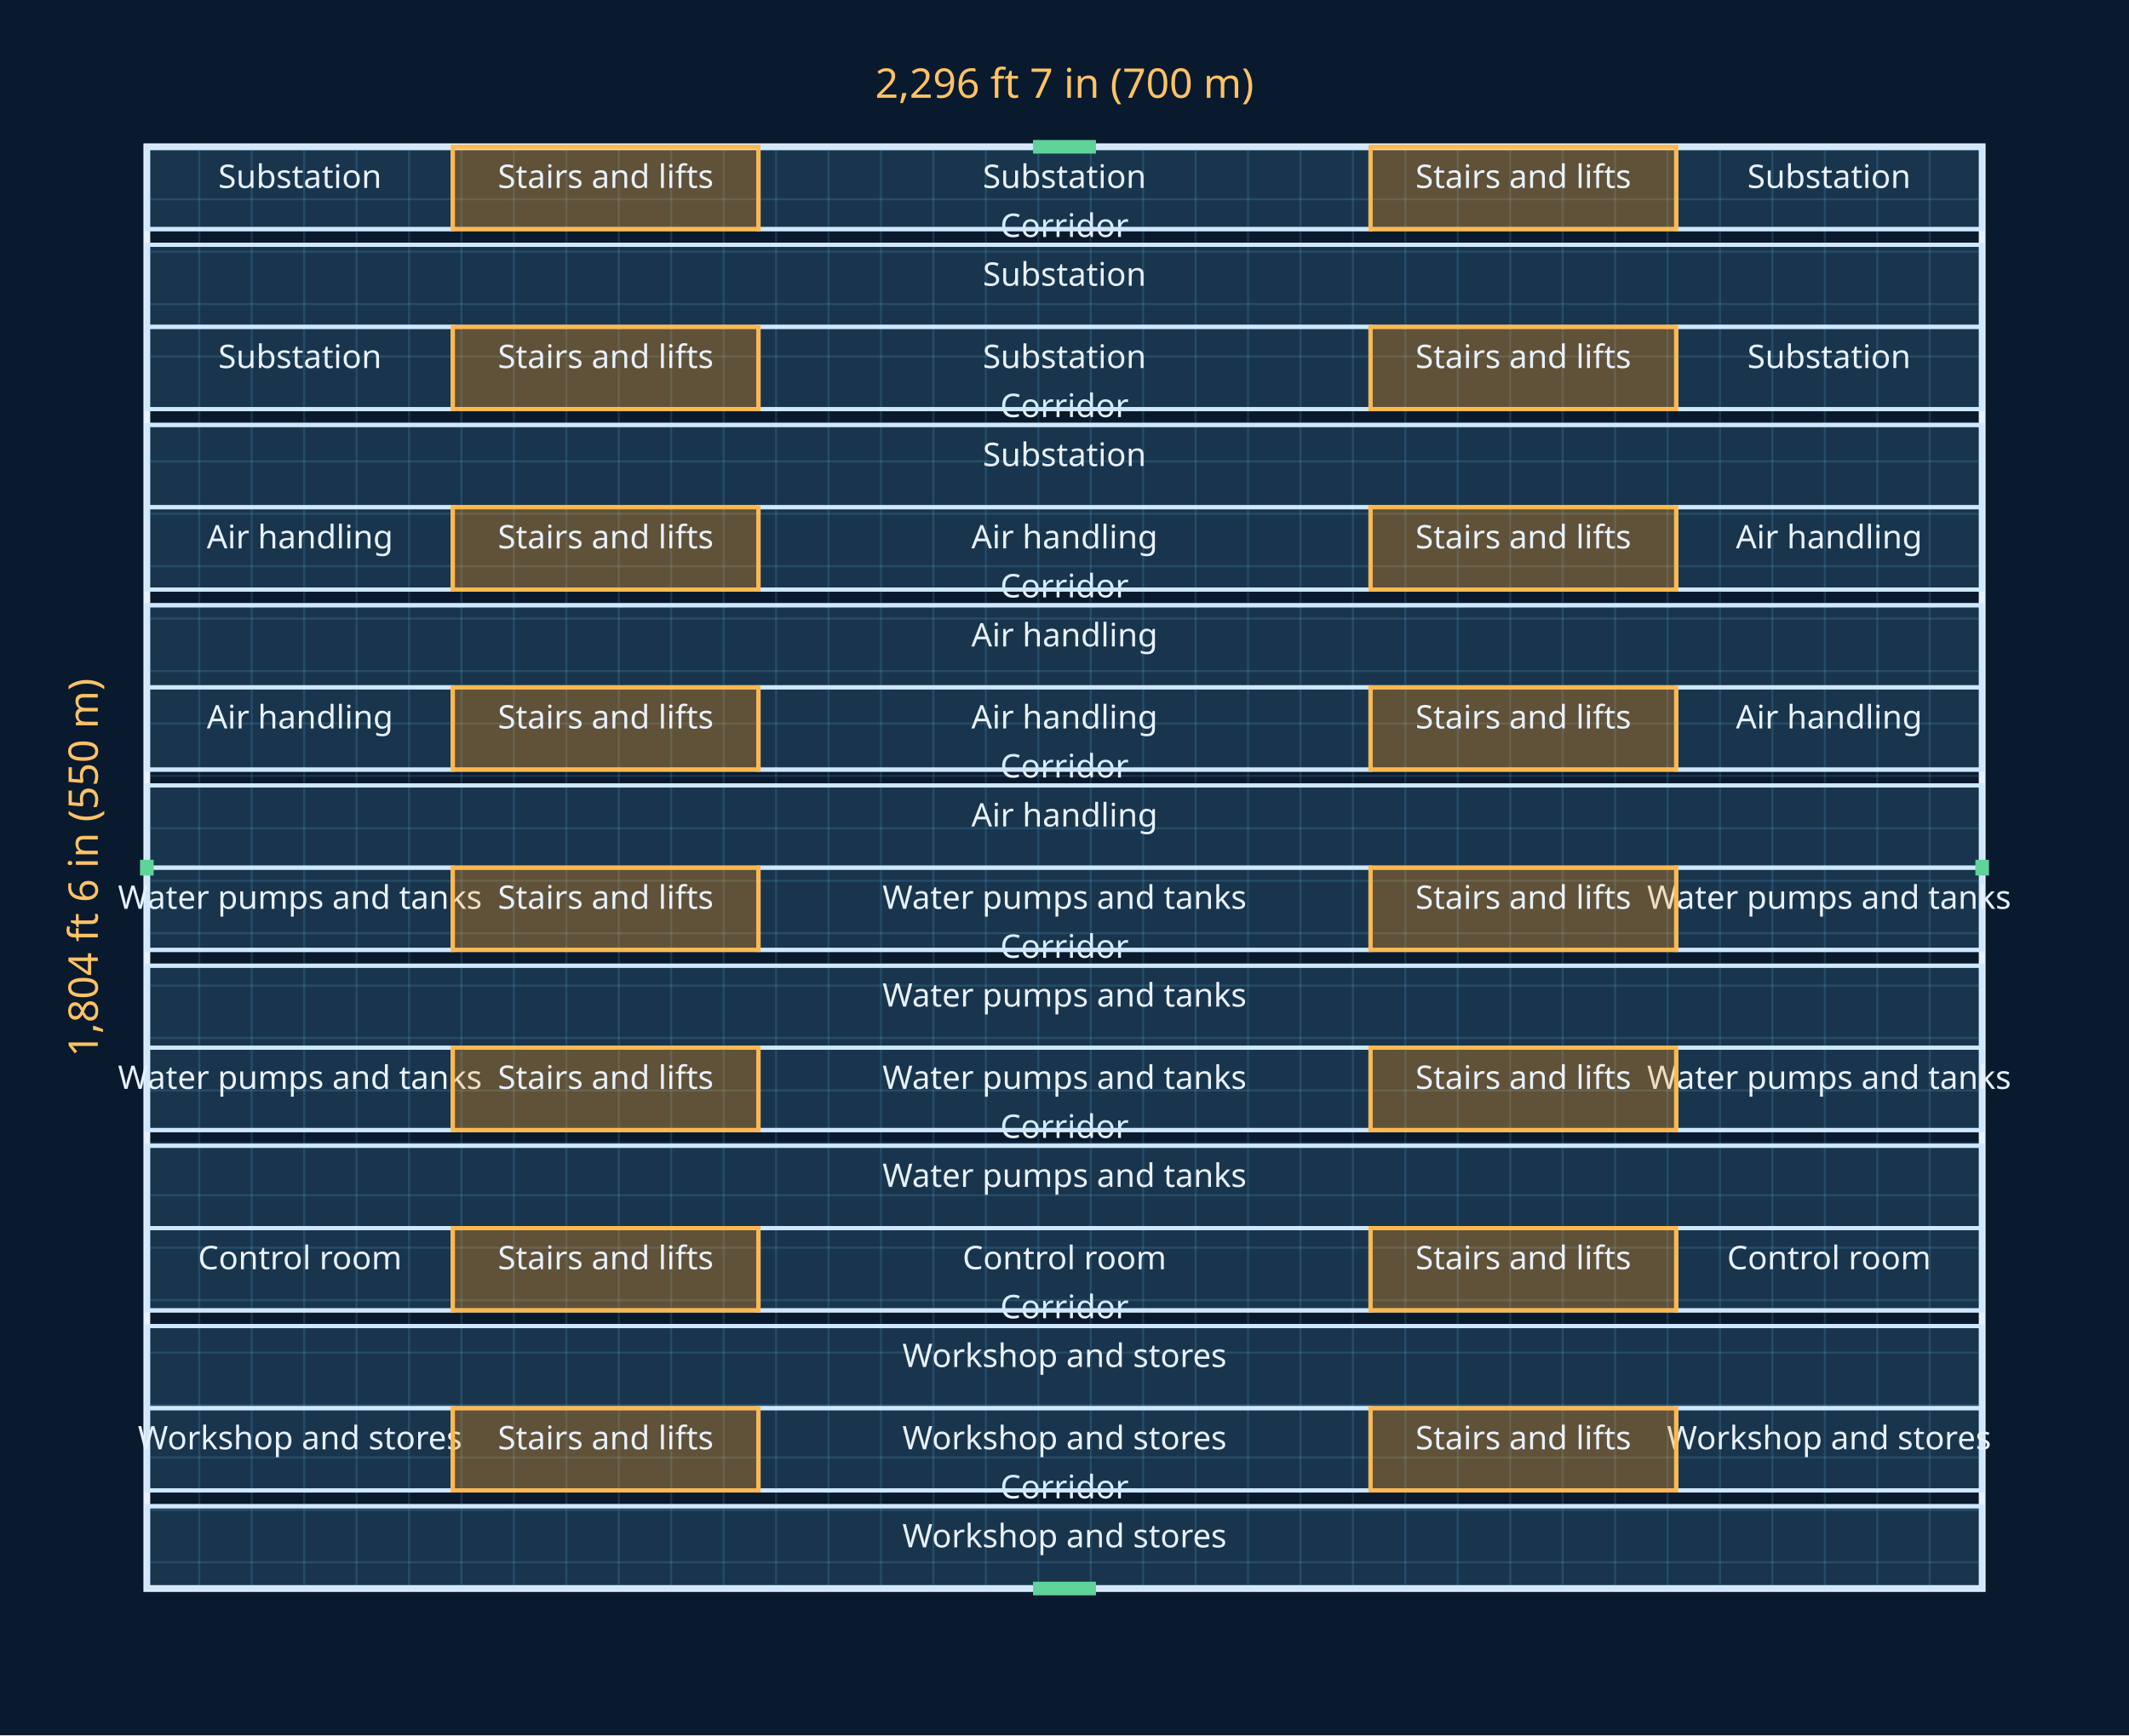
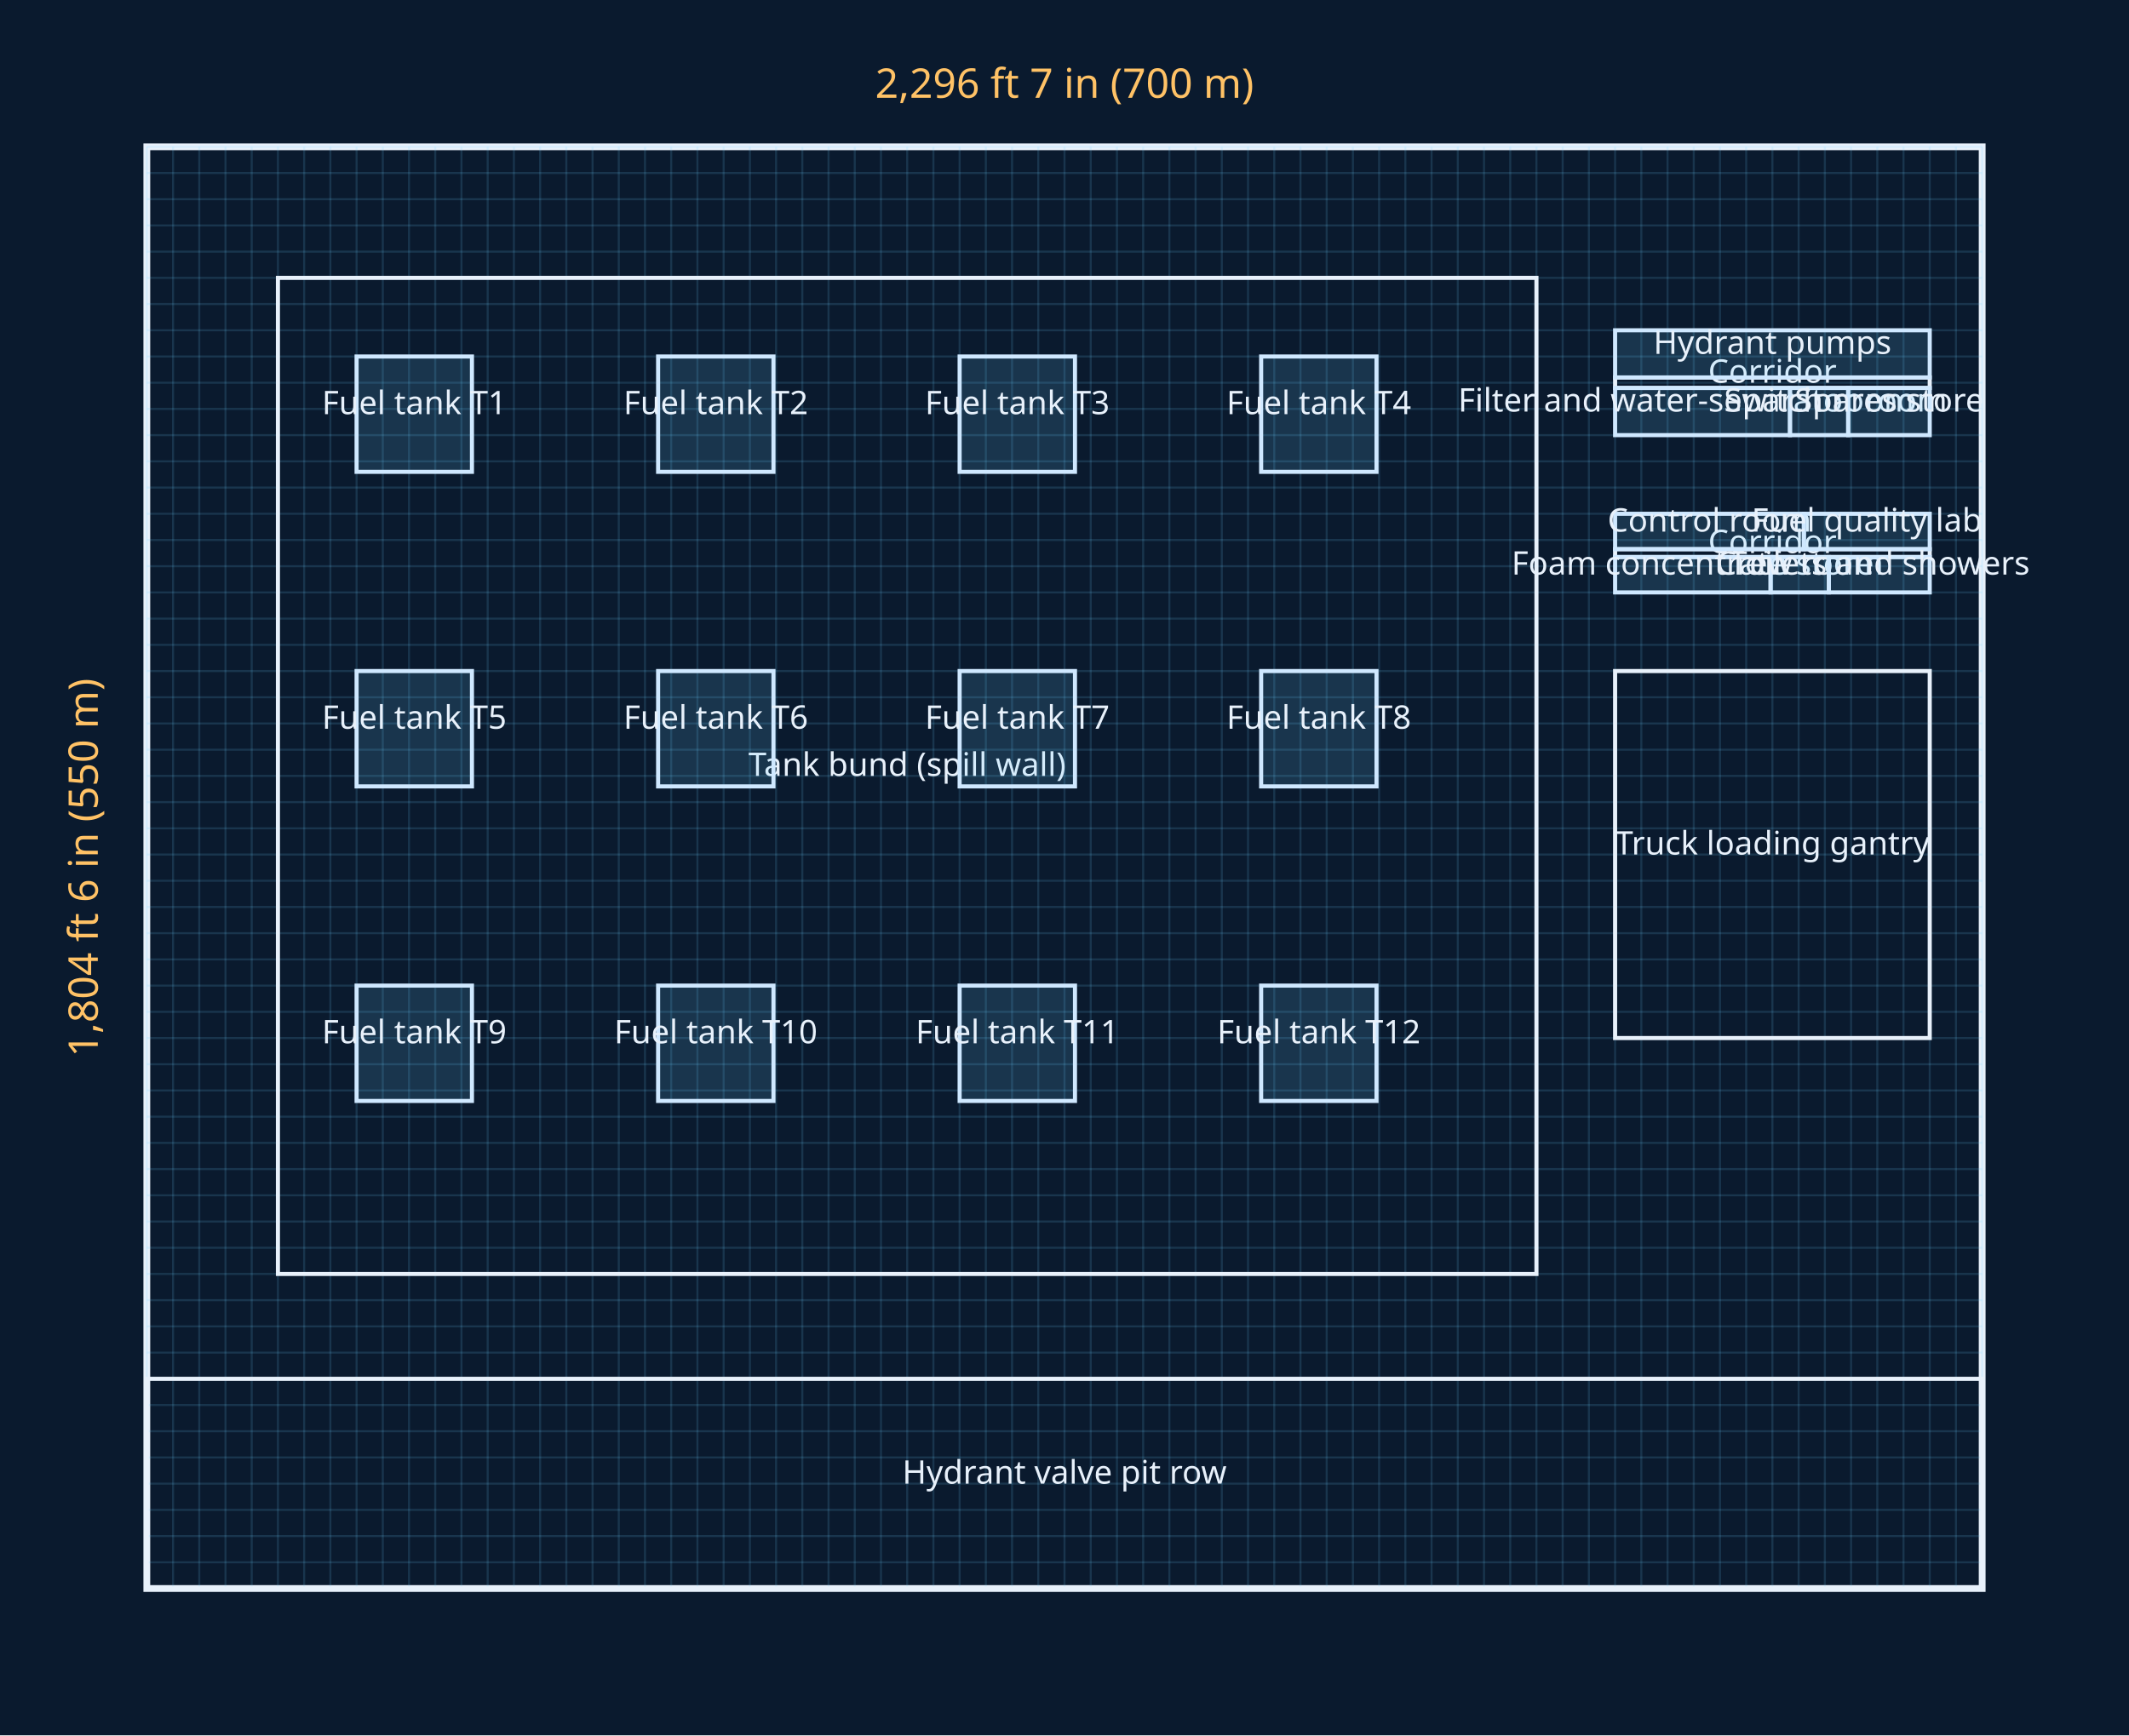
<svg xmlns="http://www.w3.org/2000/svg" viewBox="-56.0 -56.0 812.0 662.0" font-family="Segoe UI, sans-serif">
  <rect x="-56.0" y="-56.0" width="812.0" height="662.0" fill="#0a1a2e" />
  <rect x="0" y="0" width="700.0" height="550.0" fill="none" stroke="#e8f1fb" stroke-width="2.59" />
  <line x1="0.0" y1="0" x2="0.0" y2="550.0" stroke="#6fd0ff" stroke-opacity=".15" stroke-width="0.78" />
+   <line x1="10.0" y1="0" x2="10.0" y2="550.0" stroke="#6fd0ff" stroke-opacity=".15" stroke-width="0.78" />
  <line x1="20.0" y1="0" x2="20.0" y2="550.0" stroke="#6fd0ff" stroke-opacity=".15" stroke-width="0.78" />
+   <line x1="30.0" y1="0" x2="30.0" y2="550.0" stroke="#6fd0ff" stroke-opacity=".15" stroke-width="0.78" />
  <line x1="40.0" y1="0" x2="40.0" y2="550.0" stroke="#6fd0ff" stroke-opacity=".15" stroke-width="0.78" />
+   <line x1="50.0" y1="0" x2="50.0" y2="550.0" stroke="#6fd0ff" stroke-opacity=".15" stroke-width="0.78" />
  <line x1="60.0" y1="0" x2="60.0" y2="550.0" stroke="#6fd0ff" stroke-opacity=".15" stroke-width="0.78" />
+   <line x1="70.0" y1="0" x2="70.0" y2="550.0" stroke="#6fd0ff" stroke-opacity=".15" stroke-width="0.78" />
  <line x1="80.0" y1="0" x2="80.0" y2="550.0" stroke="#6fd0ff" stroke-opacity=".15" stroke-width="0.78" />
+   <line x1="90.0" y1="0" x2="90.0" y2="550.0" stroke="#6fd0ff" stroke-opacity=".15" stroke-width="0.78" />
  <line x1="100.0" y1="0" x2="100.0" y2="550.0" stroke="#6fd0ff" stroke-opacity=".15" stroke-width="0.78" />
+   <line x1="110.0" y1="0" x2="110.0" y2="550.0" stroke="#6fd0ff" stroke-opacity=".15" stroke-width="0.78" />
  <line x1="120.0" y1="0" x2="120.0" y2="550.0" stroke="#6fd0ff" stroke-opacity=".15" stroke-width="0.78" />
+   <line x1="130.0" y1="0" x2="130.0" y2="550.0" stroke="#6fd0ff" stroke-opacity=".15" stroke-width="0.78" />
  <line x1="140.0" y1="0" x2="140.0" y2="550.0" stroke="#6fd0ff" stroke-opacity=".15" stroke-width="0.78" />
+   <line x1="150.0" y1="0" x2="150.0" y2="550.0" stroke="#6fd0ff" stroke-opacity=".15" stroke-width="0.78" />
  <line x1="160.0" y1="0" x2="160.0" y2="550.0" stroke="#6fd0ff" stroke-opacity=".15" stroke-width="0.78" />
+   <line x1="170.0" y1="0" x2="170.0" y2="550.0" stroke="#6fd0ff" stroke-opacity=".15" stroke-width="0.78" />
  <line x1="180.0" y1="0" x2="180.0" y2="550.0" stroke="#6fd0ff" stroke-opacity=".15" stroke-width="0.78" />
+   <line x1="190.0" y1="0" x2="190.0" y2="550.0" stroke="#6fd0ff" stroke-opacity=".15" stroke-width="0.78" />
  <line x1="200.0" y1="0" x2="200.0" y2="550.0" stroke="#6fd0ff" stroke-opacity=".15" stroke-width="0.78" />
+   <line x1="210.0" y1="0" x2="210.0" y2="550.0" stroke="#6fd0ff" stroke-opacity=".15" stroke-width="0.78" />
  <line x1="220.0" y1="0" x2="220.0" y2="550.0" stroke="#6fd0ff" stroke-opacity=".15" stroke-width="0.78" />
+   <line x1="230.0" y1="0" x2="230.0" y2="550.0" stroke="#6fd0ff" stroke-opacity=".15" stroke-width="0.78" />
  <line x1="240.0" y1="0" x2="240.0" y2="550.0" stroke="#6fd0ff" stroke-opacity=".15" stroke-width="0.78" />
+   <line x1="250.0" y1="0" x2="250.0" y2="550.0" stroke="#6fd0ff" stroke-opacity=".15" stroke-width="0.78" />
  <line x1="260.0" y1="0" x2="260.0" y2="550.0" stroke="#6fd0ff" stroke-opacity=".15" stroke-width="0.78" />
+   <line x1="270.0" y1="0" x2="270.0" y2="550.0" stroke="#6fd0ff" stroke-opacity=".15" stroke-width="0.78" />
  <line x1="280.0" y1="0" x2="280.0" y2="550.0" stroke="#6fd0ff" stroke-opacity=".15" stroke-width="0.78" />
+   <line x1="290.0" y1="0" x2="290.0" y2="550.0" stroke="#6fd0ff" stroke-opacity=".15" stroke-width="0.78" />
  <line x1="300.0" y1="0" x2="300.0" y2="550.0" stroke="#6fd0ff" stroke-opacity=".15" stroke-width="0.78" />
+   <line x1="310.0" y1="0" x2="310.0" y2="550.0" stroke="#6fd0ff" stroke-opacity=".15" stroke-width="0.78" />
  <line x1="320.0" y1="0" x2="320.0" y2="550.0" stroke="#6fd0ff" stroke-opacity=".15" stroke-width="0.78" />
+   <line x1="330.0" y1="0" x2="330.0" y2="550.0" stroke="#6fd0ff" stroke-opacity=".15" stroke-width="0.78" />
  <line x1="340.0" y1="0" x2="340.0" y2="550.0" stroke="#6fd0ff" stroke-opacity=".15" stroke-width="0.78" />
+   <line x1="350.0" y1="0" x2="350.0" y2="550.0" stroke="#6fd0ff" stroke-opacity=".15" stroke-width="0.78" />
  <line x1="360.0" y1="0" x2="360.0" y2="550.0" stroke="#6fd0ff" stroke-opacity=".15" stroke-width="0.78" />
+   <line x1="370.0" y1="0" x2="370.0" y2="550.0" stroke="#6fd0ff" stroke-opacity=".15" stroke-width="0.78" />
  <line x1="380.0" y1="0" x2="380.0" y2="550.0" stroke="#6fd0ff" stroke-opacity=".15" stroke-width="0.78" />
+   <line x1="390.0" y1="0" x2="390.0" y2="550.0" stroke="#6fd0ff" stroke-opacity=".15" stroke-width="0.78" />
  <line x1="400.0" y1="0" x2="400.0" y2="550.0" stroke="#6fd0ff" stroke-opacity=".15" stroke-width="0.78" />
+   <line x1="410.0" y1="0" x2="410.0" y2="550.0" stroke="#6fd0ff" stroke-opacity=".15" stroke-width="0.78" />
  <line x1="420.0" y1="0" x2="420.0" y2="550.0" stroke="#6fd0ff" stroke-opacity=".15" stroke-width="0.78" />
+   <line x1="430.0" y1="0" x2="430.0" y2="550.0" stroke="#6fd0ff" stroke-opacity=".15" stroke-width="0.78" />
  <line x1="440.0" y1="0" x2="440.0" y2="550.0" stroke="#6fd0ff" stroke-opacity=".15" stroke-width="0.78" />
+   <line x1="450.0" y1="0" x2="450.0" y2="550.0" stroke="#6fd0ff" stroke-opacity=".15" stroke-width="0.78" />
  <line x1="460.0" y1="0" x2="460.0" y2="550.0" stroke="#6fd0ff" stroke-opacity=".15" stroke-width="0.78" />
+   <line x1="470.0" y1="0" x2="470.0" y2="550.0" stroke="#6fd0ff" stroke-opacity=".15" stroke-width="0.78" />
  <line x1="480.0" y1="0" x2="480.0" y2="550.0" stroke="#6fd0ff" stroke-opacity=".15" stroke-width="0.78" />
+   <line x1="490.0" y1="0" x2="490.0" y2="550.0" stroke="#6fd0ff" stroke-opacity=".15" stroke-width="0.78" />
  <line x1="500.0" y1="0" x2="500.0" y2="550.0" stroke="#6fd0ff" stroke-opacity=".15" stroke-width="0.78" />
+   <line x1="510.0" y1="0" x2="510.0" y2="550.0" stroke="#6fd0ff" stroke-opacity=".15" stroke-width="0.78" />
  <line x1="520.0" y1="0" x2="520.0" y2="550.0" stroke="#6fd0ff" stroke-opacity=".15" stroke-width="0.78" />
+   <line x1="530.0" y1="0" x2="530.0" y2="550.0" stroke="#6fd0ff" stroke-opacity=".15" stroke-width="0.78" />
  <line x1="540.0" y1="0" x2="540.0" y2="550.0" stroke="#6fd0ff" stroke-opacity=".15" stroke-width="0.78" />
+   <line x1="550.0" y1="0" x2="550.0" y2="550.0" stroke="#6fd0ff" stroke-opacity=".15" stroke-width="0.78" />
  <line x1="560.0" y1="0" x2="560.0" y2="550.0" stroke="#6fd0ff" stroke-opacity=".15" stroke-width="0.78" />
+   <line x1="570.0" y1="0" x2="570.0" y2="550.0" stroke="#6fd0ff" stroke-opacity=".15" stroke-width="0.78" />
  <line x1="580.0" y1="0" x2="580.0" y2="550.0" stroke="#6fd0ff" stroke-opacity=".15" stroke-width="0.78" />
+   <line x1="590.0" y1="0" x2="590.0" y2="550.0" stroke="#6fd0ff" stroke-opacity=".15" stroke-width="0.78" />
  <line x1="600.0" y1="0" x2="600.0" y2="550.0" stroke="#6fd0ff" stroke-opacity=".15" stroke-width="0.78" />
+   <line x1="610.0" y1="0" x2="610.0" y2="550.0" stroke="#6fd0ff" stroke-opacity=".15" stroke-width="0.78" />
  <line x1="620.0" y1="0" x2="620.0" y2="550.0" stroke="#6fd0ff" stroke-opacity=".15" stroke-width="0.78" />
+   <line x1="630.0" y1="0" x2="630.0" y2="550.0" stroke="#6fd0ff" stroke-opacity=".15" stroke-width="0.78" />
  <line x1="640.0" y1="0" x2="640.0" y2="550.0" stroke="#6fd0ff" stroke-opacity=".15" stroke-width="0.78" />
+   <line x1="650.0" y1="0" x2="650.0" y2="550.0" stroke="#6fd0ff" stroke-opacity=".15" stroke-width="0.78" />
  <line x1="660.0" y1="0" x2="660.0" y2="550.0" stroke="#6fd0ff" stroke-opacity=".15" stroke-width="0.78" />
+   <line x1="670.0" y1="0" x2="670.0" y2="550.0" stroke="#6fd0ff" stroke-opacity=".15" stroke-width="0.78" />
  <line x1="680.0" y1="0" x2="680.0" y2="550.0" stroke="#6fd0ff" stroke-opacity=".15" stroke-width="0.78" />
+   <line x1="690.0" y1="0" x2="690.0" y2="550.0" stroke="#6fd0ff" stroke-opacity=".15" stroke-width="0.78" />
  <line x1="700.0" y1="0" x2="700.0" y2="550.0" stroke="#6fd0ff" stroke-opacity=".15" stroke-width="0.78" />
  <line x1="0" y1="0.0" x2="700.0" y2="0.0" stroke="#6fd0ff" stroke-opacity=".15" stroke-width="0.78" />
+   <line x1="0" y1="10.0" x2="700.0" y2="10.0" stroke="#6fd0ff" stroke-opacity=".15" stroke-width="0.78" />
  <line x1="0" y1="20.0" x2="700.0" y2="20.0" stroke="#6fd0ff" stroke-opacity=".15" stroke-width="0.78" />
+   <line x1="0" y1="30.0" x2="700.0" y2="30.0" stroke="#6fd0ff" stroke-opacity=".15" stroke-width="0.78" />
  <line x1="0" y1="40.0" x2="700.0" y2="40.0" stroke="#6fd0ff" stroke-opacity=".15" stroke-width="0.78" />
+   <line x1="0" y1="50.0" x2="700.0" y2="50.0" stroke="#6fd0ff" stroke-opacity=".15" stroke-width="0.78" />
  <line x1="0" y1="60.0" x2="700.0" y2="60.0" stroke="#6fd0ff" stroke-opacity=".15" stroke-width="0.78" />
+   <line x1="0" y1="70.0" x2="700.0" y2="70.0" stroke="#6fd0ff" stroke-opacity=".15" stroke-width="0.78" />
  <line x1="0" y1="80.0" x2="700.0" y2="80.0" stroke="#6fd0ff" stroke-opacity=".15" stroke-width="0.78" />
+   <line x1="0" y1="90.0" x2="700.0" y2="90.0" stroke="#6fd0ff" stroke-opacity=".15" stroke-width="0.78" />
  <line x1="0" y1="100.0" x2="700.0" y2="100.0" stroke="#6fd0ff" stroke-opacity=".15" stroke-width="0.78" />
+   <line x1="0" y1="110.0" x2="700.0" y2="110.0" stroke="#6fd0ff" stroke-opacity=".15" stroke-width="0.78" />
  <line x1="0" y1="120.0" x2="700.0" y2="120.0" stroke="#6fd0ff" stroke-opacity=".15" stroke-width="0.78" />
+   <line x1="0" y1="130.0" x2="700.0" y2="130.0" stroke="#6fd0ff" stroke-opacity=".15" stroke-width="0.78" />
  <line x1="0" y1="140.0" x2="700.0" y2="140.0" stroke="#6fd0ff" stroke-opacity=".15" stroke-width="0.78" />
+   <line x1="0" y1="150.0" x2="700.0" y2="150.0" stroke="#6fd0ff" stroke-opacity=".15" stroke-width="0.78" />
  <line x1="0" y1="160.0" x2="700.0" y2="160.0" stroke="#6fd0ff" stroke-opacity=".15" stroke-width="0.78" />
+   <line x1="0" y1="170.0" x2="700.0" y2="170.0" stroke="#6fd0ff" stroke-opacity=".15" stroke-width="0.78" />
  <line x1="0" y1="180.0" x2="700.0" y2="180.0" stroke="#6fd0ff" stroke-opacity=".15" stroke-width="0.78" />
+   <line x1="0" y1="190.0" x2="700.0" y2="190.0" stroke="#6fd0ff" stroke-opacity=".15" stroke-width="0.78" />
  <line x1="0" y1="200.0" x2="700.0" y2="200.0" stroke="#6fd0ff" stroke-opacity=".15" stroke-width="0.78" />
+   <line x1="0" y1="210.0" x2="700.0" y2="210.0" stroke="#6fd0ff" stroke-opacity=".15" stroke-width="0.78" />
  <line x1="0" y1="220.0" x2="700.0" y2="220.0" stroke="#6fd0ff" stroke-opacity=".15" stroke-width="0.78" />
+   <line x1="0" y1="230.0" x2="700.0" y2="230.0" stroke="#6fd0ff" stroke-opacity=".15" stroke-width="0.78" />
  <line x1="0" y1="240.0" x2="700.0" y2="240.0" stroke="#6fd0ff" stroke-opacity=".15" stroke-width="0.78" />
+   <line x1="0" y1="250.0" x2="700.0" y2="250.0" stroke="#6fd0ff" stroke-opacity=".15" stroke-width="0.78" />
  <line x1="0" y1="260.0" x2="700.0" y2="260.0" stroke="#6fd0ff" stroke-opacity=".15" stroke-width="0.78" />
+   <line x1="0" y1="270.0" x2="700.0" y2="270.0" stroke="#6fd0ff" stroke-opacity=".15" stroke-width="0.78" />
  <line x1="0" y1="280.0" x2="700.0" y2="280.0" stroke="#6fd0ff" stroke-opacity=".15" stroke-width="0.78" />
+   <line x1="0" y1="290.0" x2="700.0" y2="290.0" stroke="#6fd0ff" stroke-opacity=".15" stroke-width="0.78" />
  <line x1="0" y1="300.0" x2="700.0" y2="300.0" stroke="#6fd0ff" stroke-opacity=".15" stroke-width="0.78" />
+   <line x1="0" y1="310.0" x2="700.0" y2="310.0" stroke="#6fd0ff" stroke-opacity=".15" stroke-width="0.78" />
  <line x1="0" y1="320.0" x2="700.0" y2="320.0" stroke="#6fd0ff" stroke-opacity=".15" stroke-width="0.78" />
+   <line x1="0" y1="330.0" x2="700.0" y2="330.0" stroke="#6fd0ff" stroke-opacity=".15" stroke-width="0.78" />
  <line x1="0" y1="340.0" x2="700.0" y2="340.0" stroke="#6fd0ff" stroke-opacity=".15" stroke-width="0.78" />
+   <line x1="0" y1="350.0" x2="700.0" y2="350.0" stroke="#6fd0ff" stroke-opacity=".15" stroke-width="0.78" />
  <line x1="0" y1="360.0" x2="700.0" y2="360.0" stroke="#6fd0ff" stroke-opacity=".15" stroke-width="0.78" />
+   <line x1="0" y1="370.0" x2="700.0" y2="370.0" stroke="#6fd0ff" stroke-opacity=".15" stroke-width="0.78" />
  <line x1="0" y1="380.0" x2="700.0" y2="380.0" stroke="#6fd0ff" stroke-opacity=".15" stroke-width="0.78" />
+   <line x1="0" y1="390.0" x2="700.0" y2="390.0" stroke="#6fd0ff" stroke-opacity=".15" stroke-width="0.78" />
  <line x1="0" y1="400.0" x2="700.0" y2="400.0" stroke="#6fd0ff" stroke-opacity=".15" stroke-width="0.78" />
+   <line x1="0" y1="410.0" x2="700.0" y2="410.0" stroke="#6fd0ff" stroke-opacity=".15" stroke-width="0.78" />
  <line x1="0" y1="420.0" x2="700.0" y2="420.0" stroke="#6fd0ff" stroke-opacity=".15" stroke-width="0.78" />
+   <line x1="0" y1="430.0" x2="700.0" y2="430.0" stroke="#6fd0ff" stroke-opacity=".15" stroke-width="0.78" />
  <line x1="0" y1="440.0" x2="700.0" y2="440.0" stroke="#6fd0ff" stroke-opacity=".15" stroke-width="0.78" />
+   <line x1="0" y1="450.0" x2="700.0" y2="450.0" stroke="#6fd0ff" stroke-opacity=".15" stroke-width="0.78" />
  <line x1="0" y1="460.0" x2="700.0" y2="460.0" stroke="#6fd0ff" stroke-opacity=".15" stroke-width="0.78" />
+   <line x1="0" y1="470.0" x2="700.0" y2="470.0" stroke="#6fd0ff" stroke-opacity=".15" stroke-width="0.78" />
  <line x1="0" y1="480.0" x2="700.0" y2="480.0" stroke="#6fd0ff" stroke-opacity=".15" stroke-width="0.78" />
+   <line x1="0" y1="490.0" x2="700.0" y2="490.0" stroke="#6fd0ff" stroke-opacity=".15" stroke-width="0.78" />
  <line x1="0" y1="500.0" x2="700.0" y2="500.0" stroke="#6fd0ff" stroke-opacity=".15" stroke-width="0.78" />
+   <line x1="0" y1="510.0" x2="700.0" y2="510.0" stroke="#6fd0ff" stroke-opacity=".15" stroke-width="0.78" />
  <line x1="0" y1="520.0" x2="700.0" y2="520.0" stroke="#6fd0ff" stroke-opacity=".15" stroke-width="0.78" />
+   <line x1="0" y1="530.0" x2="700.0" y2="530.0" stroke="#6fd0ff" stroke-opacity=".15" stroke-width="0.78" />
  <line x1="0" y1="540.0" x2="700.0" y2="540.0" stroke="#6fd0ff" stroke-opacity=".15" stroke-width="0.78" />
-   <polygon points="0.0,31.4 700.0,31.4 700.0,37.4 0.0,37.4" fill="none" stroke="#e8f1fb" stroke-width="1.56" />
-   <text x="350.0" y="34.4" font-size="12.4" fill="#e8f1fb" text-anchor="middle">Corridor</text>
-   <polygon points="0.0,100.1 700.0,100.1 700.0,106.1 0.0,106.1" fill="none" stroke="#e8f1fb" stroke-width="1.56" />
-   <text x="350.0" y="103.1" font-size="12.4" fill="#e8f1fb" text-anchor="middle">Corridor</text>
-   <polygon points="0.0,168.9 700.0,168.9 700.0,174.9 0.0,174.9" fill="none" stroke="#e8f1fb" stroke-width="1.56" />
-   <text x="350.0" y="171.9" font-size="12.4" fill="#e8f1fb" text-anchor="middle">Corridor</text>
-   <polygon points="0.0,237.6 700.0,237.6 700.0,243.6 0.0,243.6" fill="none" stroke="#e8f1fb" stroke-width="1.56" />
-   <text x="350.0" y="240.6" font-size="12.4" fill="#e8f1fb" text-anchor="middle">Corridor</text>
-   <polygon points="0.0,306.4 700.0,306.4 700.0,312.4 0.0,312.4" fill="none" stroke="#e8f1fb" stroke-width="1.56" />
-   <text x="350.0" y="309.4" font-size="12.4" fill="#e8f1fb" text-anchor="middle">Corridor</text>
-   <polygon points="0.0,375.1 700.0,375.1 700.0,381.1 0.0,381.1" fill="none" stroke="#e8f1fb" stroke-width="1.56" />
-   <text x="350.0" y="378.1" font-size="12.4" fill="#e8f1fb" text-anchor="middle">Corridor</text>
-   <polygon points="0.0,443.9 700.0,443.9 700.0,449.9 0.0,449.9" fill="none" stroke="#e8f1fb" stroke-width="1.56" />
-   <text x="350.0" y="446.9" font-size="12.4" fill="#e8f1fb" text-anchor="middle">Corridor</text>
-   <polygon points="0.0,512.6 700.0,512.6 700.0,518.6 0.0,518.6" fill="none" stroke="#e8f1fb" stroke-width="1.56" />
-   <text x="350.0" y="515.6" font-size="12.4" fill="#e8f1fb" text-anchor="middle">Corridor</text>
-   <polygon points="0.0,0.0 116.7,0.0 116.7,31.4 0.0,31.4" fill="rgba(111,208,255,.15)" stroke="#cfe8ff" stroke-width="1.56" />
-   <text x="58.4" y="15.7" font-size="12.4" fill="#e8f1fb" text-anchor="middle">Substation</text>
-   <polygon points="233.3,0.0 466.7,0.0 466.7,31.4 233.3,31.4" fill="rgba(111,208,255,.15)" stroke="#cfe8ff" stroke-width="1.56" />
-   <text x="350.0" y="15.7" font-size="12.4" fill="#e8f1fb" text-anchor="middle">Substation</text>
-   <polygon points="583.3,0.0 700.0,0.0 700.0,31.4 583.3,31.4" fill="rgba(111,208,255,.15)" stroke="#cfe8ff" stroke-width="1.56" />
-   <text x="641.6" y="15.7" font-size="12.4" fill="#e8f1fb" text-anchor="middle">Substation</text>
-   <polygon points="0.0,37.4 700.0,37.4 700.0,68.7 0.0,68.7" fill="rgba(111,208,255,.15)" stroke="#cfe8ff" stroke-width="1.56" />
-   <text x="350.0" y="53.0" font-size="12.4" fill="#e8f1fb" text-anchor="middle">Substation</text>
-   <polygon points="0.0,68.7 116.7,68.7 116.7,100.1 0.0,100.1" fill="rgba(111,208,255,.15)" stroke="#cfe8ff" stroke-width="1.56" />
-   <text x="58.4" y="84.4" font-size="12.4" fill="#e8f1fb" text-anchor="middle">Substation</text>
-   <polygon points="233.3,68.7 466.7,68.7 466.7,100.1 233.3,100.1" fill="rgba(111,208,255,.15)" stroke="#cfe8ff" stroke-width="1.56" />
-   <text x="350.0" y="84.4" font-size="12.4" fill="#e8f1fb" text-anchor="middle">Substation</text>
-   <polygon points="583.3,68.7 700.0,68.7 700.0,100.1 583.3,100.1" fill="rgba(111,208,255,.15)" stroke="#cfe8ff" stroke-width="1.56" />
-   <text x="641.6" y="84.4" font-size="12.4" fill="#e8f1fb" text-anchor="middle">Substation</text>
-   <polygon points="0.0,106.1 700.0,106.1 700.0,137.5 0.0,137.5" fill="rgba(111,208,255,.15)" stroke="#cfe8ff" stroke-width="1.56" />
-   <text x="350.0" y="121.8" font-size="12.4" fill="#e8f1fb" text-anchor="middle">Substation</text>
-   <polygon points="0.0,137.5 116.7,137.5 116.7,168.9 0.0,168.9" fill="rgba(111,208,255,.15)" stroke="#cfe8ff" stroke-width="1.56" />
-   <text x="58.4" y="153.2" font-size="12.4" fill="#e8f1fb" text-anchor="middle">Air handling</text>
-   <polygon points="233.3,137.5 466.7,137.5 466.7,168.9 233.3,168.9" fill="rgba(111,208,255,.15)" stroke="#cfe8ff" stroke-width="1.56" />
-   <text x="350.0" y="153.2" font-size="12.4" fill="#e8f1fb" text-anchor="middle">Air handling</text>
-   <polygon points="583.3,137.5 700.0,137.5 700.0,168.9 583.3,168.9" fill="rgba(111,208,255,.15)" stroke="#cfe8ff" stroke-width="1.56" />
-   <text x="641.6" y="153.2" font-size="12.4" fill="#e8f1fb" text-anchor="middle">Air handling</text>
-   <polygon points="0.0,174.9 700.0,174.9 700.0,206.2 0.0,206.2" fill="rgba(111,208,255,.15)" stroke="#cfe8ff" stroke-width="1.56" />
-   <text x="350.0" y="190.6" font-size="12.4" fill="#e8f1fb" text-anchor="middle">Air handling</text>
-   <polygon points="0.0,206.2 116.7,206.2 116.7,237.6 0.0,237.6" fill="rgba(111,208,255,.15)" stroke="#cfe8ff" stroke-width="1.56" />
-   <text x="58.4" y="221.9" font-size="12.4" fill="#e8f1fb" text-anchor="middle">Air handling</text>
-   <polygon points="233.3,206.2 466.7,206.2 466.7,237.6 233.3,237.6" fill="rgba(111,208,255,.15)" stroke="#cfe8ff" stroke-width="1.56" />
-   <text x="350.0" y="221.9" font-size="12.4" fill="#e8f1fb" text-anchor="middle">Air handling</text>
-   <polygon points="583.3,206.2 700.0,206.2 700.0,237.6 583.3,237.6" fill="rgba(111,208,255,.15)" stroke="#cfe8ff" stroke-width="1.56" />
-   <text x="641.6" y="221.9" font-size="12.4" fill="#e8f1fb" text-anchor="middle">Air handling</text>
-   <polygon points="0.0,243.6 700.0,243.6 700.0,275.0 0.0,275.0" fill="rgba(111,208,255,.15)" stroke="#cfe8ff" stroke-width="1.56" />
-   <text x="350.0" y="259.3" font-size="12.4" fill="#e8f1fb" text-anchor="middle">Air handling</text>
-   <polygon points="0.0,275.0 116.7,275.0 116.7,306.4 0.0,306.4" fill="rgba(111,208,255,.15)" stroke="#cfe8ff" stroke-width="1.56" />
-   <text x="58.4" y="290.7" font-size="12.4" fill="#e8f1fb" text-anchor="middle">Water pumps and tanks</text>
-   <polygon points="233.3,275.0 466.7,275.0 466.7,306.4 233.3,306.4" fill="rgba(111,208,255,.15)" stroke="#cfe8ff" stroke-width="1.56" />
-   <text x="350.0" y="290.7" font-size="12.4" fill="#e8f1fb" text-anchor="middle">Water pumps and tanks</text>
-   <polygon points="583.3,275.0 700.0,275.0 700.0,306.4 583.3,306.4" fill="rgba(111,208,255,.15)" stroke="#cfe8ff" stroke-width="1.56" />
-   <text x="641.6" y="290.7" font-size="12.4" fill="#e8f1fb" text-anchor="middle">Water pumps and tanks</text>
-   <polygon points="0.0,312.4 700.0,312.4 700.0,343.7 0.0,343.7" fill="rgba(111,208,255,.15)" stroke="#cfe8ff" stroke-width="1.56" />
-   <text x="350.0" y="328.0" font-size="12.4" fill="#e8f1fb" text-anchor="middle">Water pumps and tanks</text>
-   <polygon points="0.0,343.7 116.7,343.7 116.7,375.1 0.0,375.1" fill="rgba(111,208,255,.15)" stroke="#cfe8ff" stroke-width="1.56" />
-   <text x="58.4" y="359.4" font-size="12.4" fill="#e8f1fb" text-anchor="middle">Water pumps and tanks</text>
-   <polygon points="233.3,343.7 466.7,343.7 466.7,375.1 233.3,375.1" fill="rgba(111,208,255,.15)" stroke="#cfe8ff" stroke-width="1.56" />
-   <text x="350.0" y="359.4" font-size="12.4" fill="#e8f1fb" text-anchor="middle">Water pumps and tanks</text>
-   <polygon points="583.3,343.7 700.0,343.7 700.0,375.1 583.3,375.1" fill="rgba(111,208,255,.15)" stroke="#cfe8ff" stroke-width="1.56" />
-   <text x="641.6" y="359.4" font-size="12.4" fill="#e8f1fb" text-anchor="middle">Water pumps and tanks</text>
-   <polygon points="0.0,381.1 700.0,381.1 700.0,412.5 0.0,412.5" fill="rgba(111,208,255,.15)" stroke="#cfe8ff" stroke-width="1.56" />
-   <text x="350.0" y="396.8" font-size="12.4" fill="#e8f1fb" text-anchor="middle">Water pumps and tanks</text>
-   <polygon points="0.0,412.5 116.7,412.5 116.7,443.9 0.0,443.9" fill="rgba(111,208,255,.15)" stroke="#cfe8ff" stroke-width="1.56" />
-   <text x="58.4" y="428.2" font-size="12.4" fill="#e8f1fb" text-anchor="middle">Control room</text>
-   <polygon points="233.3,412.5 466.7,412.5 466.7,443.9 233.3,443.9" fill="rgba(111,208,255,.15)" stroke="#cfe8ff" stroke-width="1.56" />
-   <text x="350.0" y="428.2" font-size="12.4" fill="#e8f1fb" text-anchor="middle">Control room</text>
-   <polygon points="583.3,412.5 700.0,412.5 700.0,443.9 583.3,443.9" fill="rgba(111,208,255,.15)" stroke="#cfe8ff" stroke-width="1.56" />
-   <text x="641.6" y="428.2" font-size="12.4" fill="#e8f1fb" text-anchor="middle">Control room</text>
-   <polygon points="0.0,449.9 700.0,449.9 700.0,481.2 0.0,481.2" fill="rgba(111,208,255,.15)" stroke="#cfe8ff" stroke-width="1.56" />
-   <text x="350.0" y="465.5" font-size="12.4" fill="#e8f1fb" text-anchor="middle">Workshop and stores</text>
-   <polygon points="0.0,481.2 116.7,481.2 116.7,512.6 0.0,512.6" fill="rgba(111,208,255,.15)" stroke="#cfe8ff" stroke-width="1.56" />
-   <text x="58.4" y="496.9" font-size="12.4" fill="#e8f1fb" text-anchor="middle">Workshop and stores</text>
-   <polygon points="233.3,481.2 466.7,481.2 466.7,512.6 233.3,512.6" fill="rgba(111,208,255,.15)" stroke="#cfe8ff" stroke-width="1.56" />
-   <text x="350.0" y="496.9" font-size="12.4" fill="#e8f1fb" text-anchor="middle">Workshop and stores</text>
-   <polygon points="583.3,481.2 700.0,481.2 700.0,512.6 583.3,512.6" fill="rgba(111,208,255,.15)" stroke="#cfe8ff" stroke-width="1.56" />
-   <text x="641.6" y="496.9" font-size="12.4" fill="#e8f1fb" text-anchor="middle">Workshop and stores</text>
-   <polygon points="0.0,518.6 700.0,518.6 700.0,550.0 0.0,550.0" fill="rgba(111,208,255,.15)" stroke="#cfe8ff" stroke-width="1.56" />
-   <text x="350.0" y="534.3" font-size="12.4" fill="#e8f1fb" text-anchor="middle">Workshop and stores</text>
-   <polygon points="116.7,0.0 233.3,0.0 233.3,31.4 116.7,31.4" fill="rgba(255,184,77,.35)" stroke="#ffb84d" stroke-width="1.56" />
-   <text x="175.0" y="15.7" font-size="12.4" fill="#e8f1fb" text-anchor="middle">Stairs and lifts</text>
-   <polygon points="466.7,0.0 583.3,0.0 583.3,31.4 466.7,31.4" fill="rgba(255,184,77,.35)" stroke="#ffb84d" stroke-width="1.56" />
-   <text x="525.0" y="15.7" font-size="12.4" fill="#e8f1fb" text-anchor="middle">Stairs and lifts</text>
-   <polygon points="116.7,68.7 233.3,68.7 233.3,100.1 116.7,100.1" fill="rgba(255,184,77,.35)" stroke="#ffb84d" stroke-width="1.56" />
-   <text x="175.0" y="84.4" font-size="12.4" fill="#e8f1fb" text-anchor="middle">Stairs and lifts</text>
-   <polygon points="466.7,68.7 583.3,68.7 583.3,100.1 466.7,100.1" fill="rgba(255,184,77,.35)" stroke="#ffb84d" stroke-width="1.56" />
-   <text x="525.0" y="84.4" font-size="12.4" fill="#e8f1fb" text-anchor="middle">Stairs and lifts</text>
-   <polygon points="116.7,137.5 233.3,137.5 233.3,168.9 116.7,168.9" fill="rgba(255,184,77,.35)" stroke="#ffb84d" stroke-width="1.56" />
-   <text x="175.0" y="153.2" font-size="12.4" fill="#e8f1fb" text-anchor="middle">Stairs and lifts</text>
-   <polygon points="466.7,137.5 583.3,137.5 583.3,168.9 466.7,168.9" fill="rgba(255,184,77,.35)" stroke="#ffb84d" stroke-width="1.56" />
-   <text x="525.0" y="153.2" font-size="12.4" fill="#e8f1fb" text-anchor="middle">Stairs and lifts</text>
-   <polygon points="116.7,206.2 233.3,206.2 233.3,237.6 116.7,237.6" fill="rgba(255,184,77,.35)" stroke="#ffb84d" stroke-width="1.56" />
-   <text x="175.0" y="221.9" font-size="12.4" fill="#e8f1fb" text-anchor="middle">Stairs and lifts</text>
-   <polygon points="466.7,206.2 583.3,206.2 583.3,237.6 466.7,237.6" fill="rgba(255,184,77,.35)" stroke="#ffb84d" stroke-width="1.56" />
-   <text x="525.0" y="221.9" font-size="12.4" fill="#e8f1fb" text-anchor="middle">Stairs and lifts</text>
-   <polygon points="116.7,275.0 233.3,275.0 233.3,306.4 116.7,306.4" fill="rgba(255,184,77,.35)" stroke="#ffb84d" stroke-width="1.56" />
-   <text x="175.0" y="290.7" font-size="12.4" fill="#e8f1fb" text-anchor="middle">Stairs and lifts</text>
-   <polygon points="466.7,275.0 583.3,275.0 583.3,306.4 466.7,306.4" fill="rgba(255,184,77,.35)" stroke="#ffb84d" stroke-width="1.56" />
-   <text x="525.0" y="290.7" font-size="12.4" fill="#e8f1fb" text-anchor="middle">Stairs and lifts</text>
-   <polygon points="116.7,343.7 233.3,343.7 233.3,375.1 116.7,375.1" fill="rgba(255,184,77,.35)" stroke="#ffb84d" stroke-width="1.56" />
-   <text x="175.0" y="359.4" font-size="12.4" fill="#e8f1fb" text-anchor="middle">Stairs and lifts</text>
-   <polygon points="466.7,343.7 583.3,343.7 583.3,375.1 466.7,375.1" fill="rgba(255,184,77,.35)" stroke="#ffb84d" stroke-width="1.56" />
-   <text x="525.0" y="359.4" font-size="12.4" fill="#e8f1fb" text-anchor="middle">Stairs and lifts</text>
-   <polygon points="116.7,412.5 233.3,412.5 233.3,443.9 116.7,443.9" fill="rgba(255,184,77,.35)" stroke="#ffb84d" stroke-width="1.56" />
-   <text x="175.0" y="428.2" font-size="12.4" fill="#e8f1fb" text-anchor="middle">Stairs and lifts</text>
-   <polygon points="466.7,412.5 583.3,412.5 583.3,443.9 466.7,443.9" fill="rgba(255,184,77,.35)" stroke="#ffb84d" stroke-width="1.56" />
-   <text x="525.0" y="428.2" font-size="12.4" fill="#e8f1fb" text-anchor="middle">Stairs and lifts</text>
-   <polygon points="116.7,481.2 233.3,481.2 233.3,512.6 116.7,512.6" fill="rgba(255,184,77,.35)" stroke="#ffb84d" stroke-width="1.56" />
-   <text x="175.0" y="496.9" font-size="12.4" fill="#e8f1fb" text-anchor="middle">Stairs and lifts</text>
-   <polygon points="466.7,481.2 583.3,481.2 583.3,512.6 466.7,512.6" fill="rgba(255,184,77,.35)" stroke="#ffb84d" stroke-width="1.56" />
-   <text x="525.0" y="496.9" font-size="12.4" fill="#e8f1fb" text-anchor="middle">Stairs and lifts</text>
-   <line x1="338.0" y1="0.0" x2="362.0" y2="0.0" stroke="#5fd39a" stroke-width="5.19" />
-   <line x1="338.0" y1="550.0" x2="362.0" y2="550.0" stroke="#5fd39a" stroke-width="5.19" />
-   <line x1="0.0" y1="272.0" x2="0.0" y2="278.0" stroke="#5fd39a" stroke-width="5.19" />
-   <line x1="700.0" y1="272.0" x2="700.0" y2="278.0" stroke="#5fd39a" stroke-width="5.19" />
+   <line x1="0" y1="550.0" x2="700.0" y2="550.0" stroke="#6fd0ff" stroke-opacity=".15" stroke-width="0.78" />
+   <polygon points="50.0,50.0 530.0,50.0 530.0,430.0 50.0,430.0" fill="none" stroke="#e8f1fb" stroke-width="1.56" />
+   <text x="290.0" y="240.0" font-size="12.4" fill="#e8f1fb" text-anchor="middle">Tank bund (spill wall)</text>
+   <polygon points="80.0,80.0 124.0,80.0 124.0,124.0 80.0,124.0" fill="rgba(111,208,255,.15)" stroke="#cfe8ff" stroke-width="1.56" />
+   <text x="102.0" y="102.0" font-size="12.4" fill="#e8f1fb" text-anchor="middle">Fuel tank T1</text>
+   <polygon points="195.0,80.0 239.0,80.0 239.0,124.0 195.0,124.0" fill="rgba(111,208,255,.15)" stroke="#cfe8ff" stroke-width="1.56" />
+   <text x="217.0" y="102.0" font-size="12.4" fill="#e8f1fb" text-anchor="middle">Fuel tank T2</text>
+   <polygon points="310.0,80.0 354.0,80.0 354.0,124.0 310.0,124.0" fill="rgba(111,208,255,.15)" stroke="#cfe8ff" stroke-width="1.56" />
+   <text x="332.0" y="102.0" font-size="12.4" fill="#e8f1fb" text-anchor="middle">Fuel tank T3</text>
+   <polygon points="425.0,80.0 469.0,80.0 469.0,124.0 425.0,124.0" fill="rgba(111,208,255,.15)" stroke="#cfe8ff" stroke-width="1.56" />
+   <text x="447.0" y="102.0" font-size="12.4" fill="#e8f1fb" text-anchor="middle">Fuel tank T4</text>
+   <polygon points="80.0,200.0 124.0,200.0 124.0,244.0 80.0,244.0" fill="rgba(111,208,255,.15)" stroke="#cfe8ff" stroke-width="1.56" />
+   <text x="102.0" y="222.0" font-size="12.4" fill="#e8f1fb" text-anchor="middle">Fuel tank T5</text>
+   <polygon points="195.0,200.0 239.0,200.0 239.0,244.0 195.0,244.0" fill="rgba(111,208,255,.15)" stroke="#cfe8ff" stroke-width="1.56" />
+   <text x="217.0" y="222.0" font-size="12.4" fill="#e8f1fb" text-anchor="middle">Fuel tank T6</text>
+   <polygon points="310.0,200.0 354.0,200.0 354.0,244.0 310.0,244.0" fill="rgba(111,208,255,.15)" stroke="#cfe8ff" stroke-width="1.56" />
+   <text x="332.0" y="222.0" font-size="12.4" fill="#e8f1fb" text-anchor="middle">Fuel tank T7</text>
+   <polygon points="425.0,200.0 469.0,200.0 469.0,244.0 425.0,244.0" fill="rgba(111,208,255,.15)" stroke="#cfe8ff" stroke-width="1.56" />
+   <text x="447.0" y="222.0" font-size="12.4" fill="#e8f1fb" text-anchor="middle">Fuel tank T8</text>
+   <polygon points="80.0,320.0 124.0,320.0 124.0,364.0 80.0,364.0" fill="rgba(111,208,255,.15)" stroke="#cfe8ff" stroke-width="1.56" />
+   <text x="102.0" y="342.0" font-size="12.4" fill="#e8f1fb" text-anchor="middle">Fuel tank T9</text>
+   <polygon points="195.0,320.0 239.0,320.0 239.0,364.0 195.0,364.0" fill="rgba(111,208,255,.15)" stroke="#cfe8ff" stroke-width="1.56" />
+   <text x="217.0" y="342.0" font-size="12.4" fill="#e8f1fb" text-anchor="middle">Fuel tank T10</text>
+   <polygon points="310.0,320.0 354.0,320.0 354.0,364.0 310.0,364.0" fill="rgba(111,208,255,.15)" stroke="#cfe8ff" stroke-width="1.56" />
+   <text x="332.0" y="342.0" font-size="12.4" fill="#e8f1fb" text-anchor="middle">Fuel tank T11</text>
+   <polygon points="425.0,320.0 469.0,320.0 469.0,364.0 425.0,364.0" fill="rgba(111,208,255,.15)" stroke="#cfe8ff" stroke-width="1.56" />
+   <text x="447.0" y="342.0" font-size="12.4" fill="#e8f1fb" text-anchor="middle">Fuel tank T12</text>
+   <polygon points="560.0,88.0 680.0,88.0 680.0,92.0 560.0,92.0" fill="none" stroke="#e8f1fb" stroke-width="1.56" />
+   <text x="620.0" y="90.0" font-size="12.4" fill="#e8f1fb" text-anchor="middle">Corridor</text>
+   <polygon points="560.0,70.0 680.0,70.0 680.0,88.0 560.0,88.0" fill="rgba(111,208,255,.15)" stroke="#cfe8ff" stroke-width="1.56" />
+   <text x="620.0" y="79.0" font-size="12.4" fill="#e8f1fb" text-anchor="middle">Hydrant pumps</text>
+   <polygon points="560.0,92.0 626.7,92.0 626.7,110.0 560.0,110.0" fill="rgba(111,208,255,.15)" stroke="#cfe8ff" stroke-width="1.56" />
+   <text x="593.4" y="101.0" font-size="12.4" fill="#e8f1fb" text-anchor="middle">Filter and water-separator room</text>
+   <polygon points="626.7,92.0 648.9,92.0 648.9,110.0 626.7,110.0" fill="rgba(111,208,255,.15)" stroke="#cfe8ff" stroke-width="1.56" />
+   <text x="637.8" y="101.0" font-size="12.4" fill="#e8f1fb" text-anchor="middle">Switch room</text>
+   <polygon points="648.9,92.0 680.0,92.0 680.0,110.0 648.9,110.0" fill="rgba(111,208,255,.15)" stroke="#cfe8ff" stroke-width="1.56" />
+   <text x="664.5" y="101.0" font-size="12.4" fill="#e8f1fb" text-anchor="middle">Spares store</text>
+   <polygon points="560.0,153.5 680.0,153.5 680.0,156.5 560.0,156.5" fill="none" stroke="#e8f1fb" stroke-width="1.56" />
+   <text x="620.0" y="155.0" font-size="12.4" fill="#e8f1fb" text-anchor="middle">Corridor</text>
+   <polygon points="560.0,140.0 632.0,140.0 632.0,153.5 560.0,153.5" fill="rgba(111,208,255,.15)" stroke="#cfe8ff" stroke-width="1.56" />
+   <text x="596.0" y="146.8" font-size="12.4" fill="#e8f1fb" text-anchor="middle">Control room</text>
+   <polygon points="632.0,140.0 680.0,140.0 680.0,153.5 632.0,153.5" fill="rgba(111,208,255,.15)" stroke="#cfe8ff" stroke-width="1.56" />
+   <text x="656.0" y="146.8" font-size="12.4" fill="#e8f1fb" text-anchor="middle">Fuel quality lab</text>
+   <polygon points="560.0,156.5 619.3,156.5 619.3,170.0 560.0,170.0" fill="rgba(111,208,255,.15)" stroke="#cfe8ff" stroke-width="1.56" />
+   <text x="589.6" y="163.2" font-size="12.4" fill="#e8f1fb" text-anchor="middle">Foam concentrate store</text>
+   <polygon points="619.3,156.5 641.5,156.5 641.5,170.0 619.3,170.0" fill="rgba(111,208,255,.15)" stroke="#cfe8ff" stroke-width="1.56" />
+   <text x="630.4" y="163.2" font-size="12.4" fill="#e8f1fb" text-anchor="middle">Crew room</text>
+   <polygon points="641.5,156.5 680.0,156.5 680.0,170.0 641.5,170.0" fill="rgba(111,208,255,.15)" stroke="#cfe8ff" stroke-width="1.56" />
+   <text x="660.8" y="163.2" font-size="12.4" fill="#e8f1fb" text-anchor="middle">Toilets and showers</text>
+   <polygon points="560.0,200.0 680.0,200.0 680.0,340.0 560.0,340.0" fill="none" stroke="#e8f1fb" stroke-width="1.56" />
+   <text x="620.0" y="270.0" font-size="12.4" fill="#e8f1fb" text-anchor="middle">Truck loading gantry</text>
+   <polygon points="0.0,470.0 700.0,470.0 700.0,550.0 0.0,550.0" fill="none" stroke="#e8f1fb" stroke-width="1.56" />
+   <text x="350.0" y="510.0" font-size="12.4" fill="#e8f1fb" text-anchor="middle">Hydrant valve pit row</text>
  <text x="350.0" y="-18.7" font-size="15.6" fill="#ffc266" text-anchor="middle">2,296 ft 7 in (700 m)</text>
  <text x="-18.7" y="275.0" font-size="15.6" fill="#ffc266" text-anchor="middle" transform="rotate(-90 -18.7 275.0)">1,804 ft 6 in (550 m)</text>
</svg>
